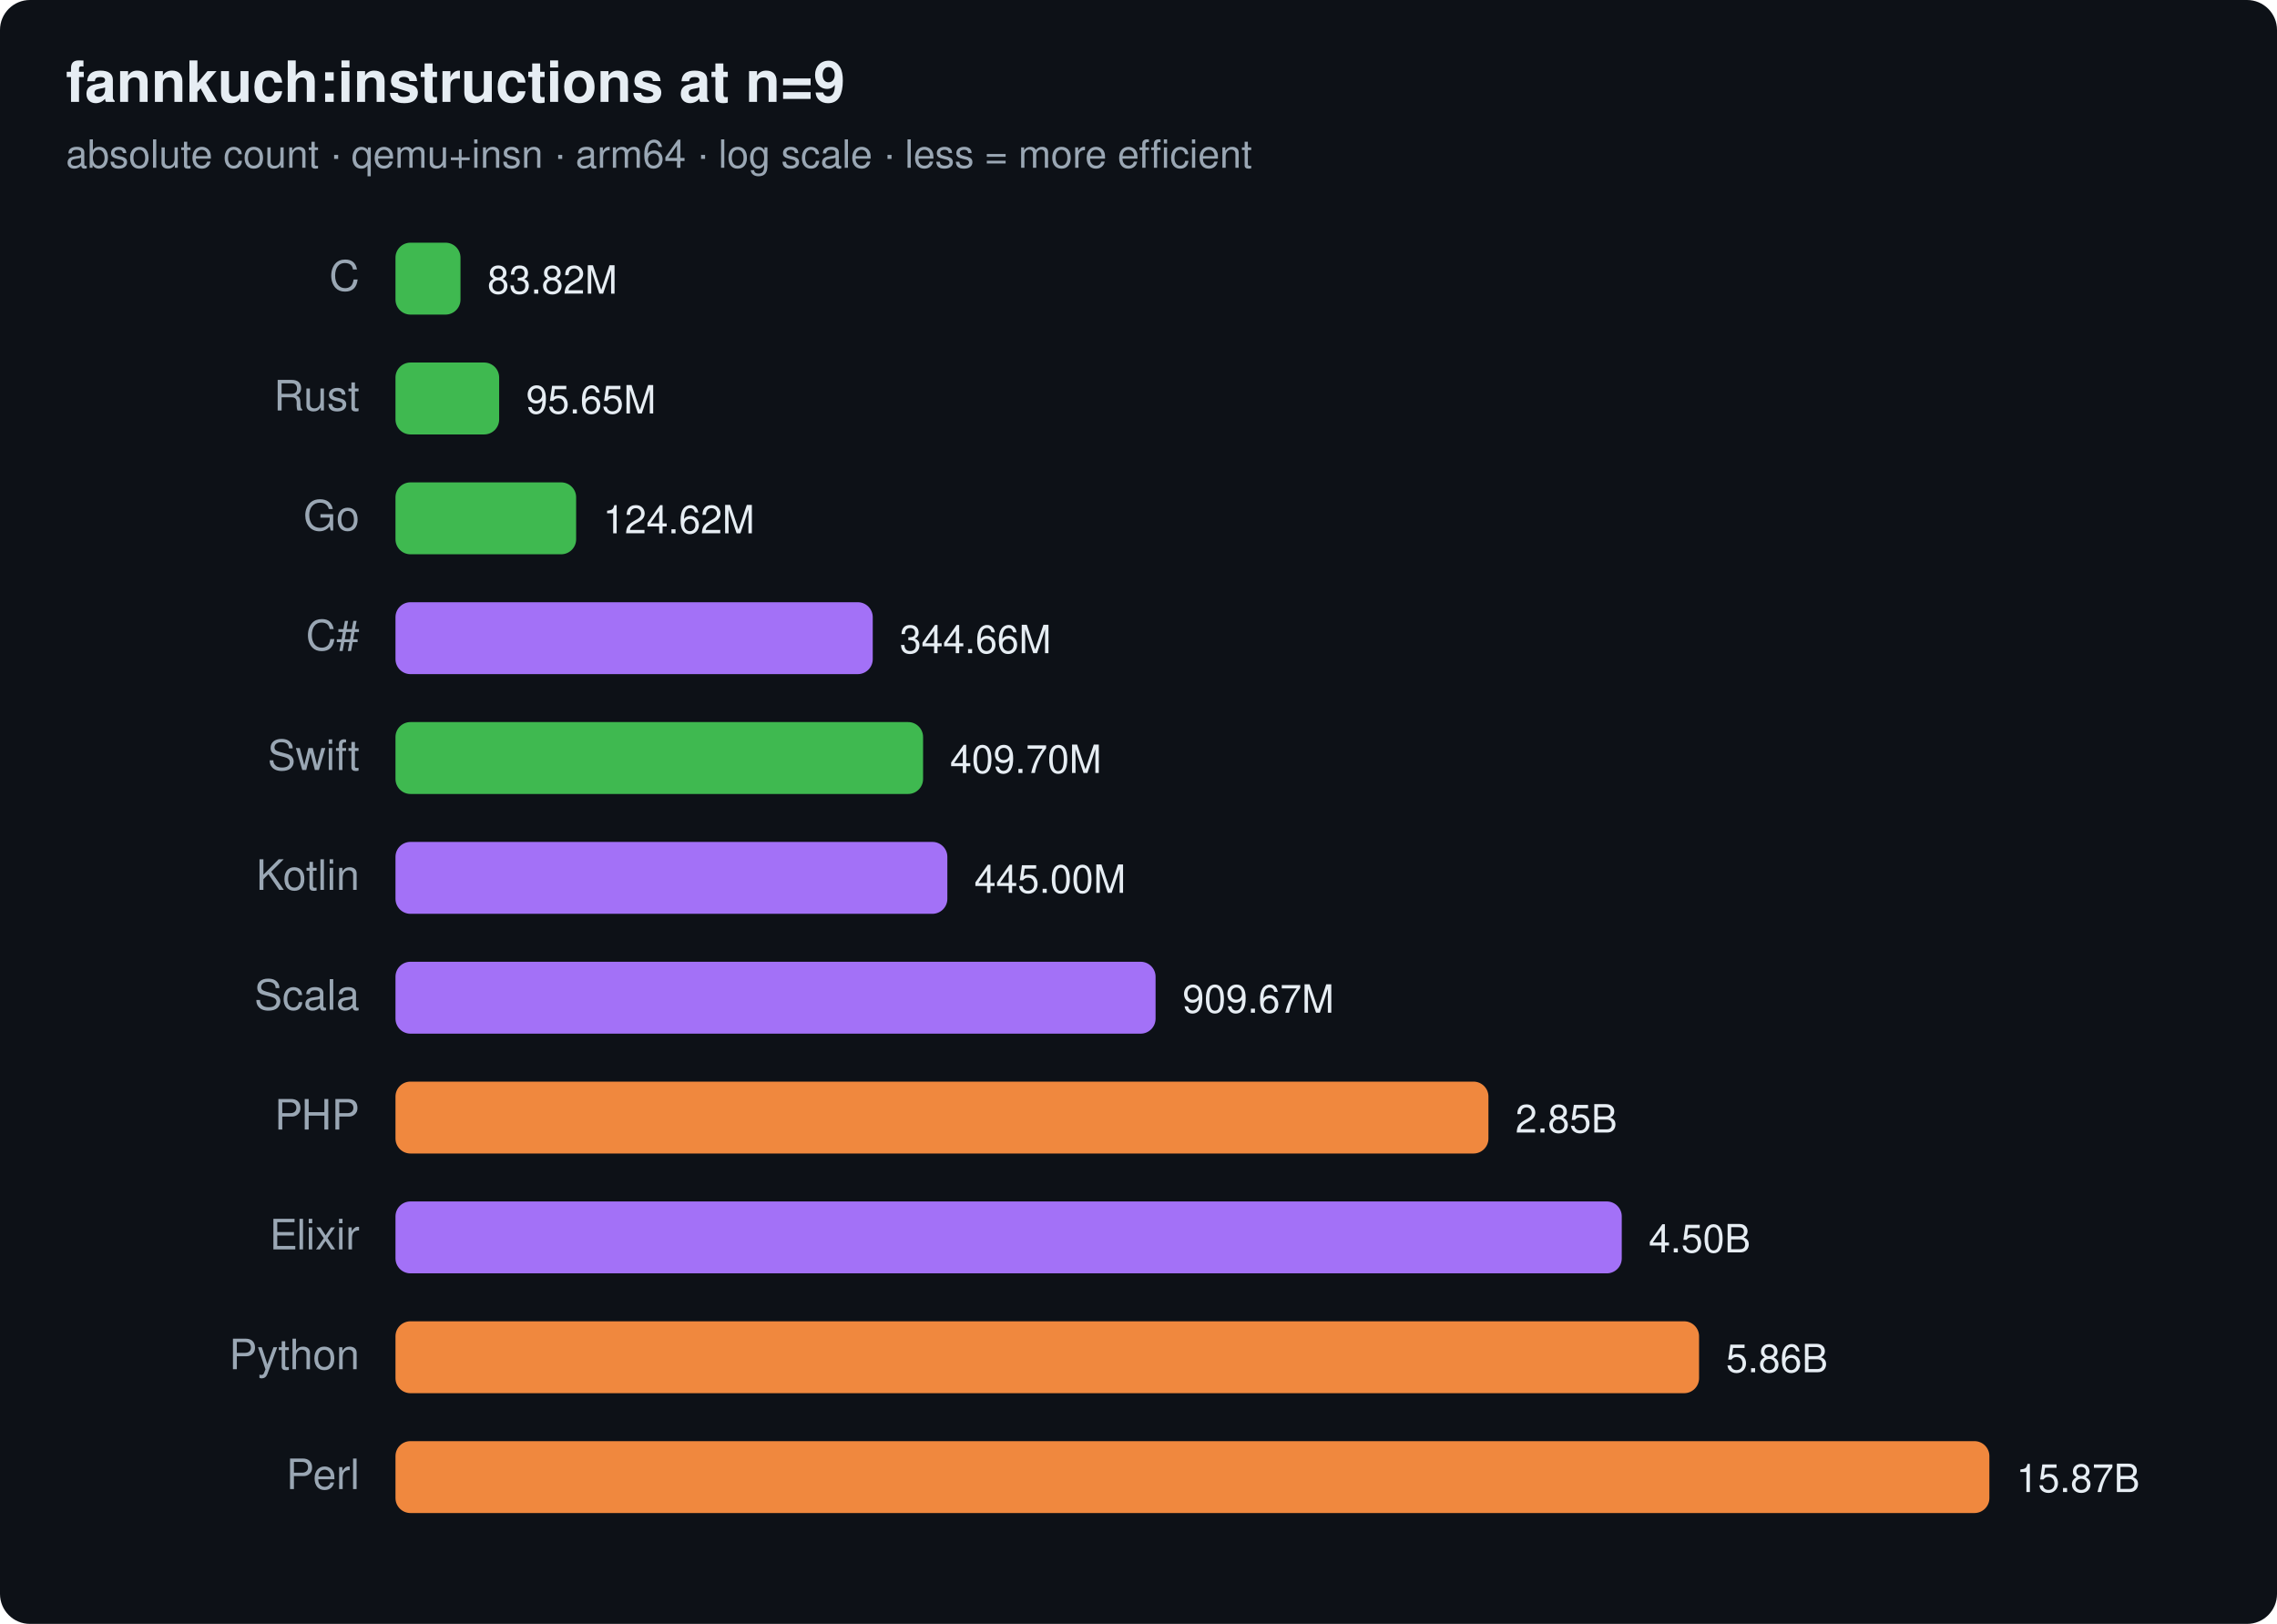
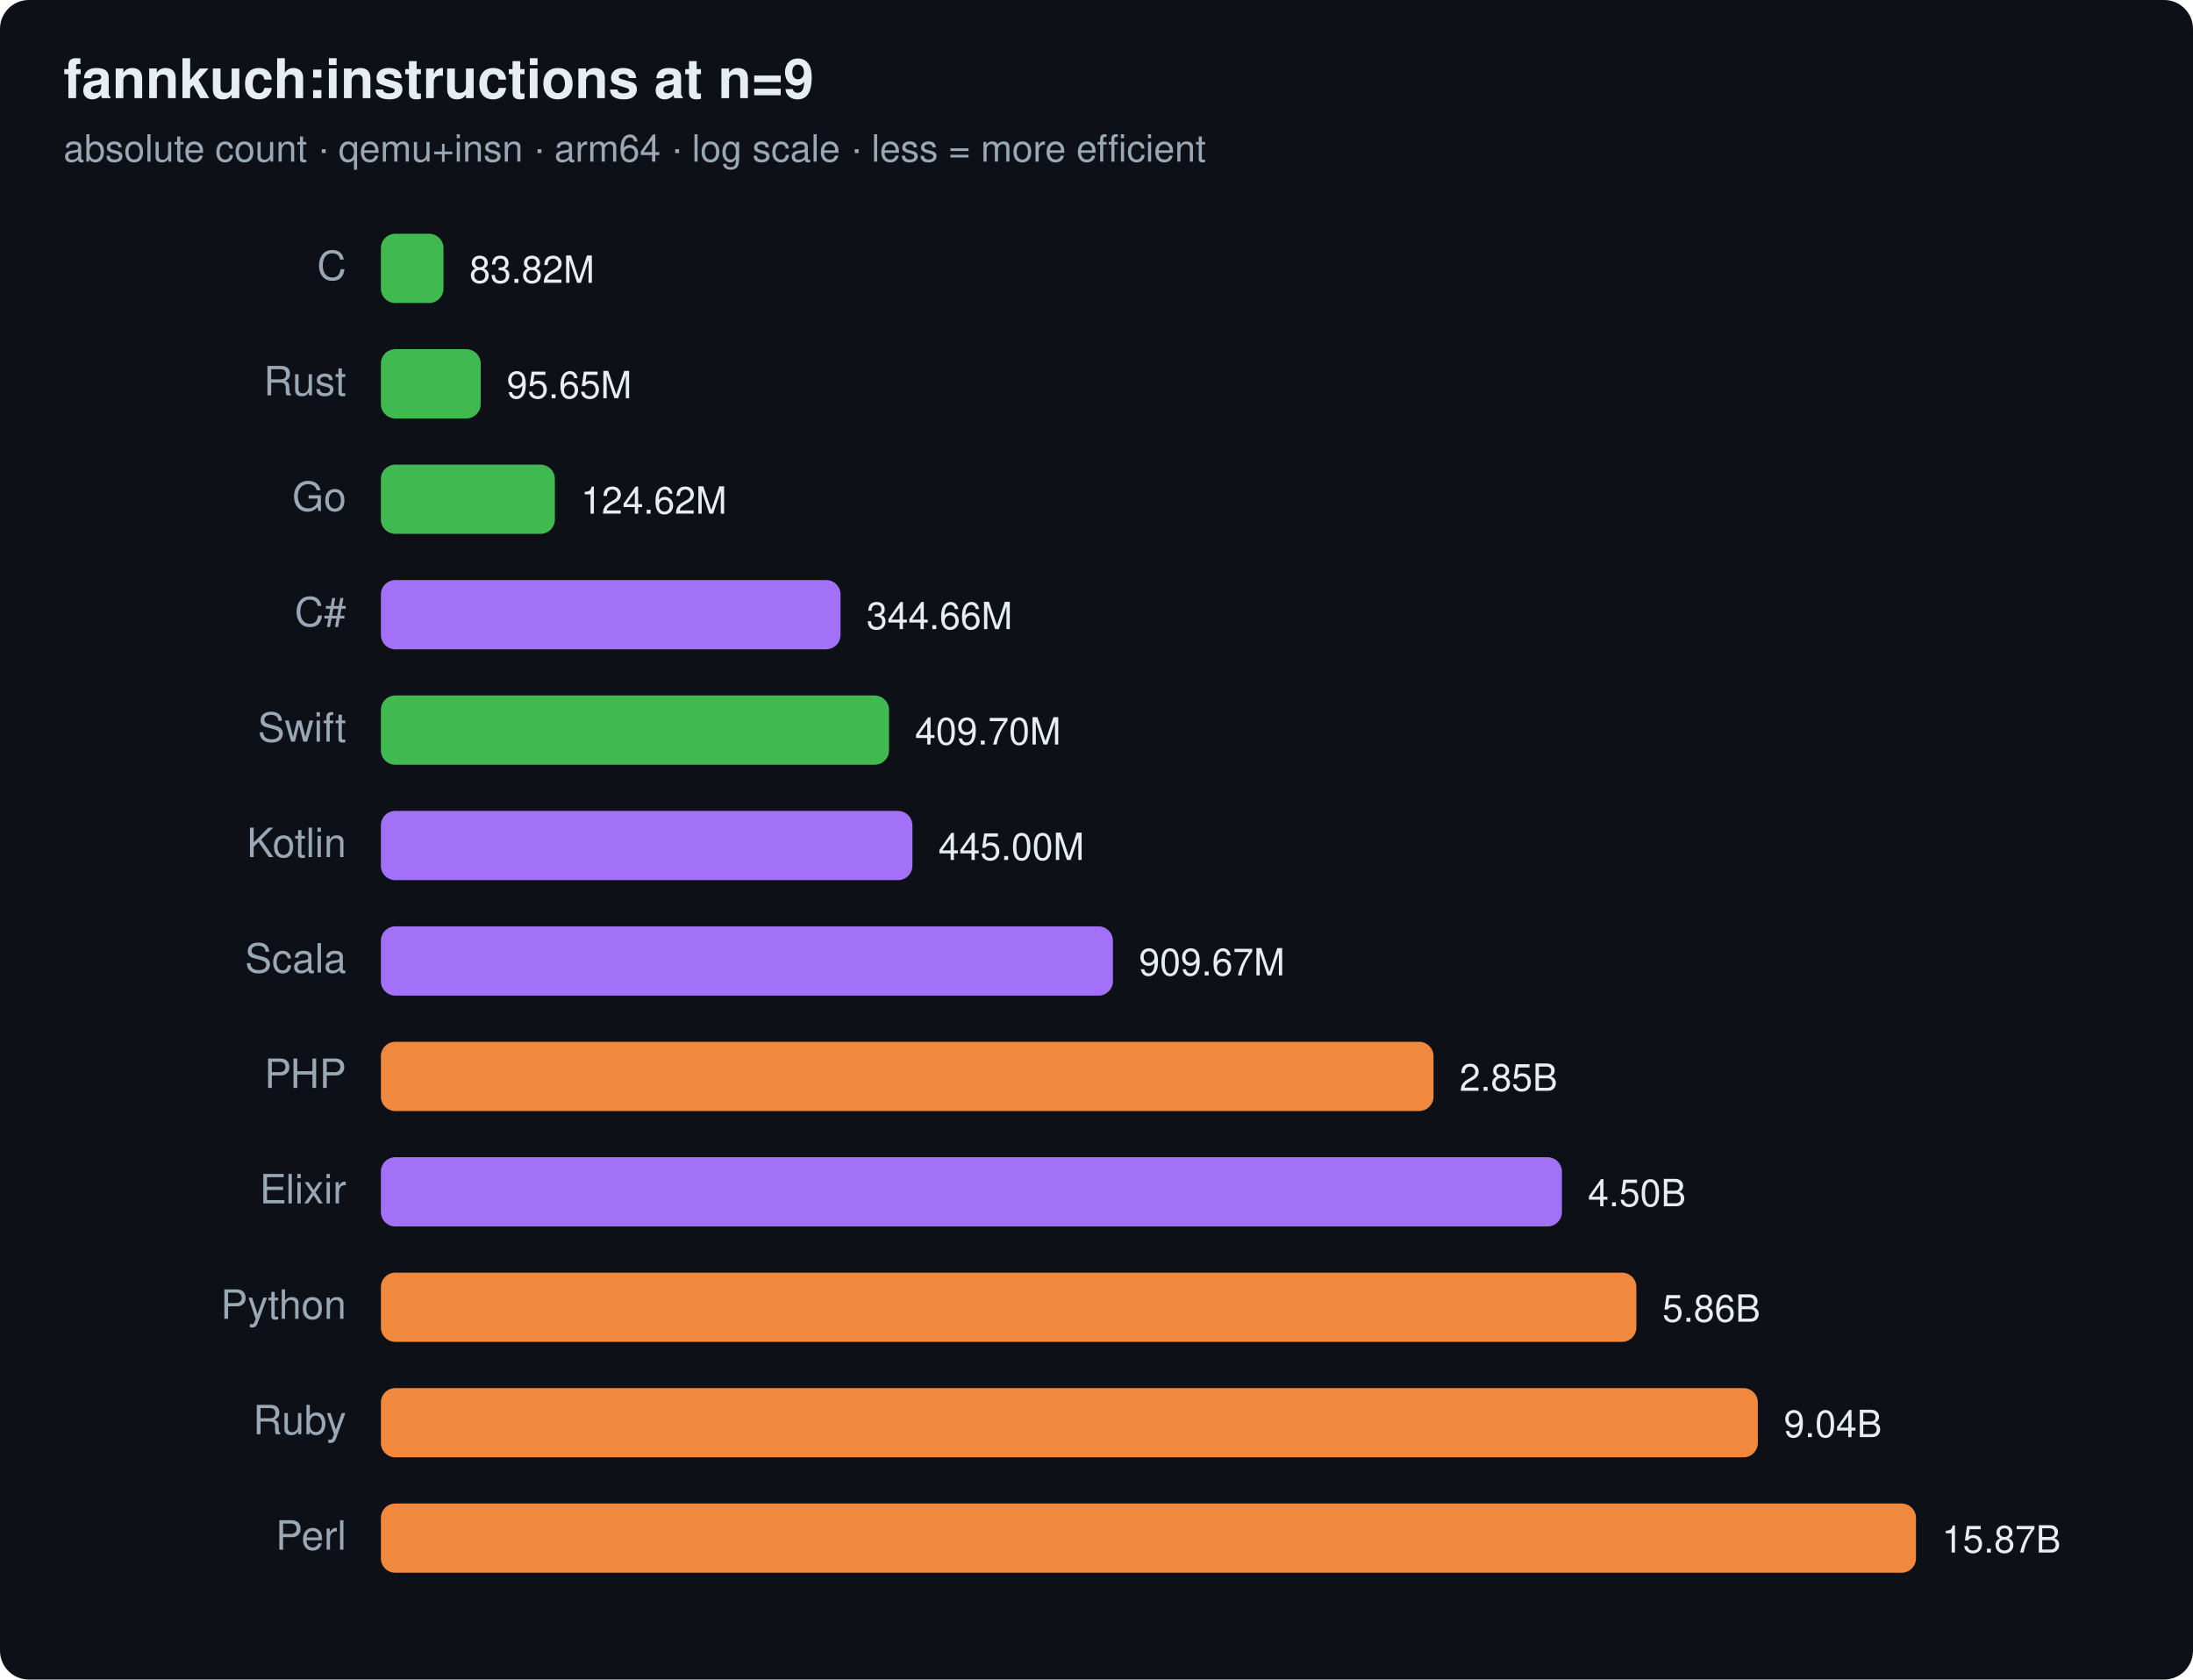
- <svg xmlns="http://www.w3.org/2000/svg" width="760" height="542" viewBox="0 0 760 542" font-family="ui-sans-serif,system-ui,Segoe UI,Helvetica,Arial">
-   <rect width="760" height="542" rx="10" fill="#0d1117" />
+ <svg xmlns="http://www.w3.org/2000/svg" width="760" height="582" viewBox="0 0 760 582" font-family="ui-sans-serif,system-ui,Segoe UI,Helvetica,Arial">
+   <rect width="760" height="582" rx="10" fill="#0d1117" />
  <text x="22" y="34" font-size="19" font-weight="700" fill="#e6edf3">fannkuch:instructions at n=9</text>
  <text x="22" y="56" font-size="13" fill="#9aa7b4">absolute count · qemu+insn · arm64 · log scale · less = more efficient</text>
  <text x="120" y="97" text-anchor="end" font-size="14" fill="#9aa7b4">C</text>
  <rect x="132" y="81" width="21.7" height="24" rx="5" fill="#3fb950" />
  <text x="162.7" y="98" font-size="13" fill="#e6edf3">83.82M</text>
  <text x="120" y="137" text-anchor="end" font-size="14" fill="#9aa7b4">Rust</text>
  <rect x="132" y="121" width="34.6" height="24" rx="5" fill="#3fb950" />
  <text x="175.6" y="138" font-size="13" fill="#e6edf3">95.65M</text>
  <text x="120" y="177" text-anchor="end" font-size="14" fill="#9aa7b4">Go</text>
  <rect x="132" y="161" width="60.3" height="24" rx="5" fill="#3fb950" />
  <text x="201.3" y="178" font-size="13" fill="#e6edf3">124.62M</text>
  <text x="120" y="217" text-anchor="end" font-size="14" fill="#9aa7b4">C#</text>
  <rect x="132" y="201" width="159.3" height="24" rx="5" fill="#a371f7" />
  <text x="300.3" y="218" font-size="13" fill="#e6edf3">344.66M</text>
  <text x="120" y="257" text-anchor="end" font-size="14" fill="#9aa7b4">Swift</text>
  <rect x="132" y="241" width="176.1" height="24" rx="5" fill="#3fb950" />
  <text x="317.1" y="258" font-size="13" fill="#e6edf3">409.70M</text>
  <text x="120" y="297" text-anchor="end" font-size="14" fill="#9aa7b4">Kotlin</text>
  <rect x="132" y="281" width="184.2" height="24" rx="5" fill="#a371f7" />
  <text x="325.2" y="298" font-size="13" fill="#e6edf3">445.00M</text>
  <text x="120" y="337" text-anchor="end" font-size="14" fill="#9aa7b4">Scala</text>
  <rect x="132" y="321" width="253.7" height="24" rx="5" fill="#a371f7" />
  <text x="394.7" y="338" font-size="13" fill="#e6edf3">909.67M</text>
  <text x="120" y="377" text-anchor="end" font-size="14" fill="#9aa7b4">PHP</text>
  <rect x="132" y="361" width="364.8" height="24" rx="5" fill="#f0883e" />
  <text x="505.8" y="378" font-size="13" fill="#e6edf3">2.85B</text>
  <text x="120" y="417" text-anchor="end" font-size="14" fill="#9aa7b4">Elixir</text>
  <rect x="132" y="401" width="409.3" height="24" rx="5" fill="#a371f7" />
  <text x="550.3" y="418" font-size="13" fill="#e6edf3">4.50B</text>
  <text x="120" y="457" text-anchor="end" font-size="14" fill="#9aa7b4">Python</text>
  <rect x="132" y="441" width="435.1" height="24" rx="5" fill="#f0883e" />
  <text x="576.1" y="458" font-size="13" fill="#e6edf3">5.86B</text>
-   <text x="120" y="497" text-anchor="end" font-size="14" fill="#9aa7b4">Perl</text>
-   <rect x="132" y="481" width="532.0" height="24" rx="5" fill="#f0883e" />
-   <text x="673.0" y="498" font-size="13" fill="#e6edf3">15.87B</text>
+   <text x="120" y="497" text-anchor="end" font-size="14" fill="#9aa7b4">Ruby</text>
+   <rect x="132" y="481" width="477.2" height="24" rx="5" fill="#f0883e" />
+   <text x="618.2" y="498" font-size="13" fill="#e6edf3">9.04B</text>
+   <text x="120" y="537" text-anchor="end" font-size="14" fill="#9aa7b4">Perl</text>
+   <rect x="132" y="521" width="532.0" height="24" rx="5" fill="#f0883e" />
+   <text x="673.0" y="538" font-size="13" fill="#e6edf3">15.87B</text>
</svg>
